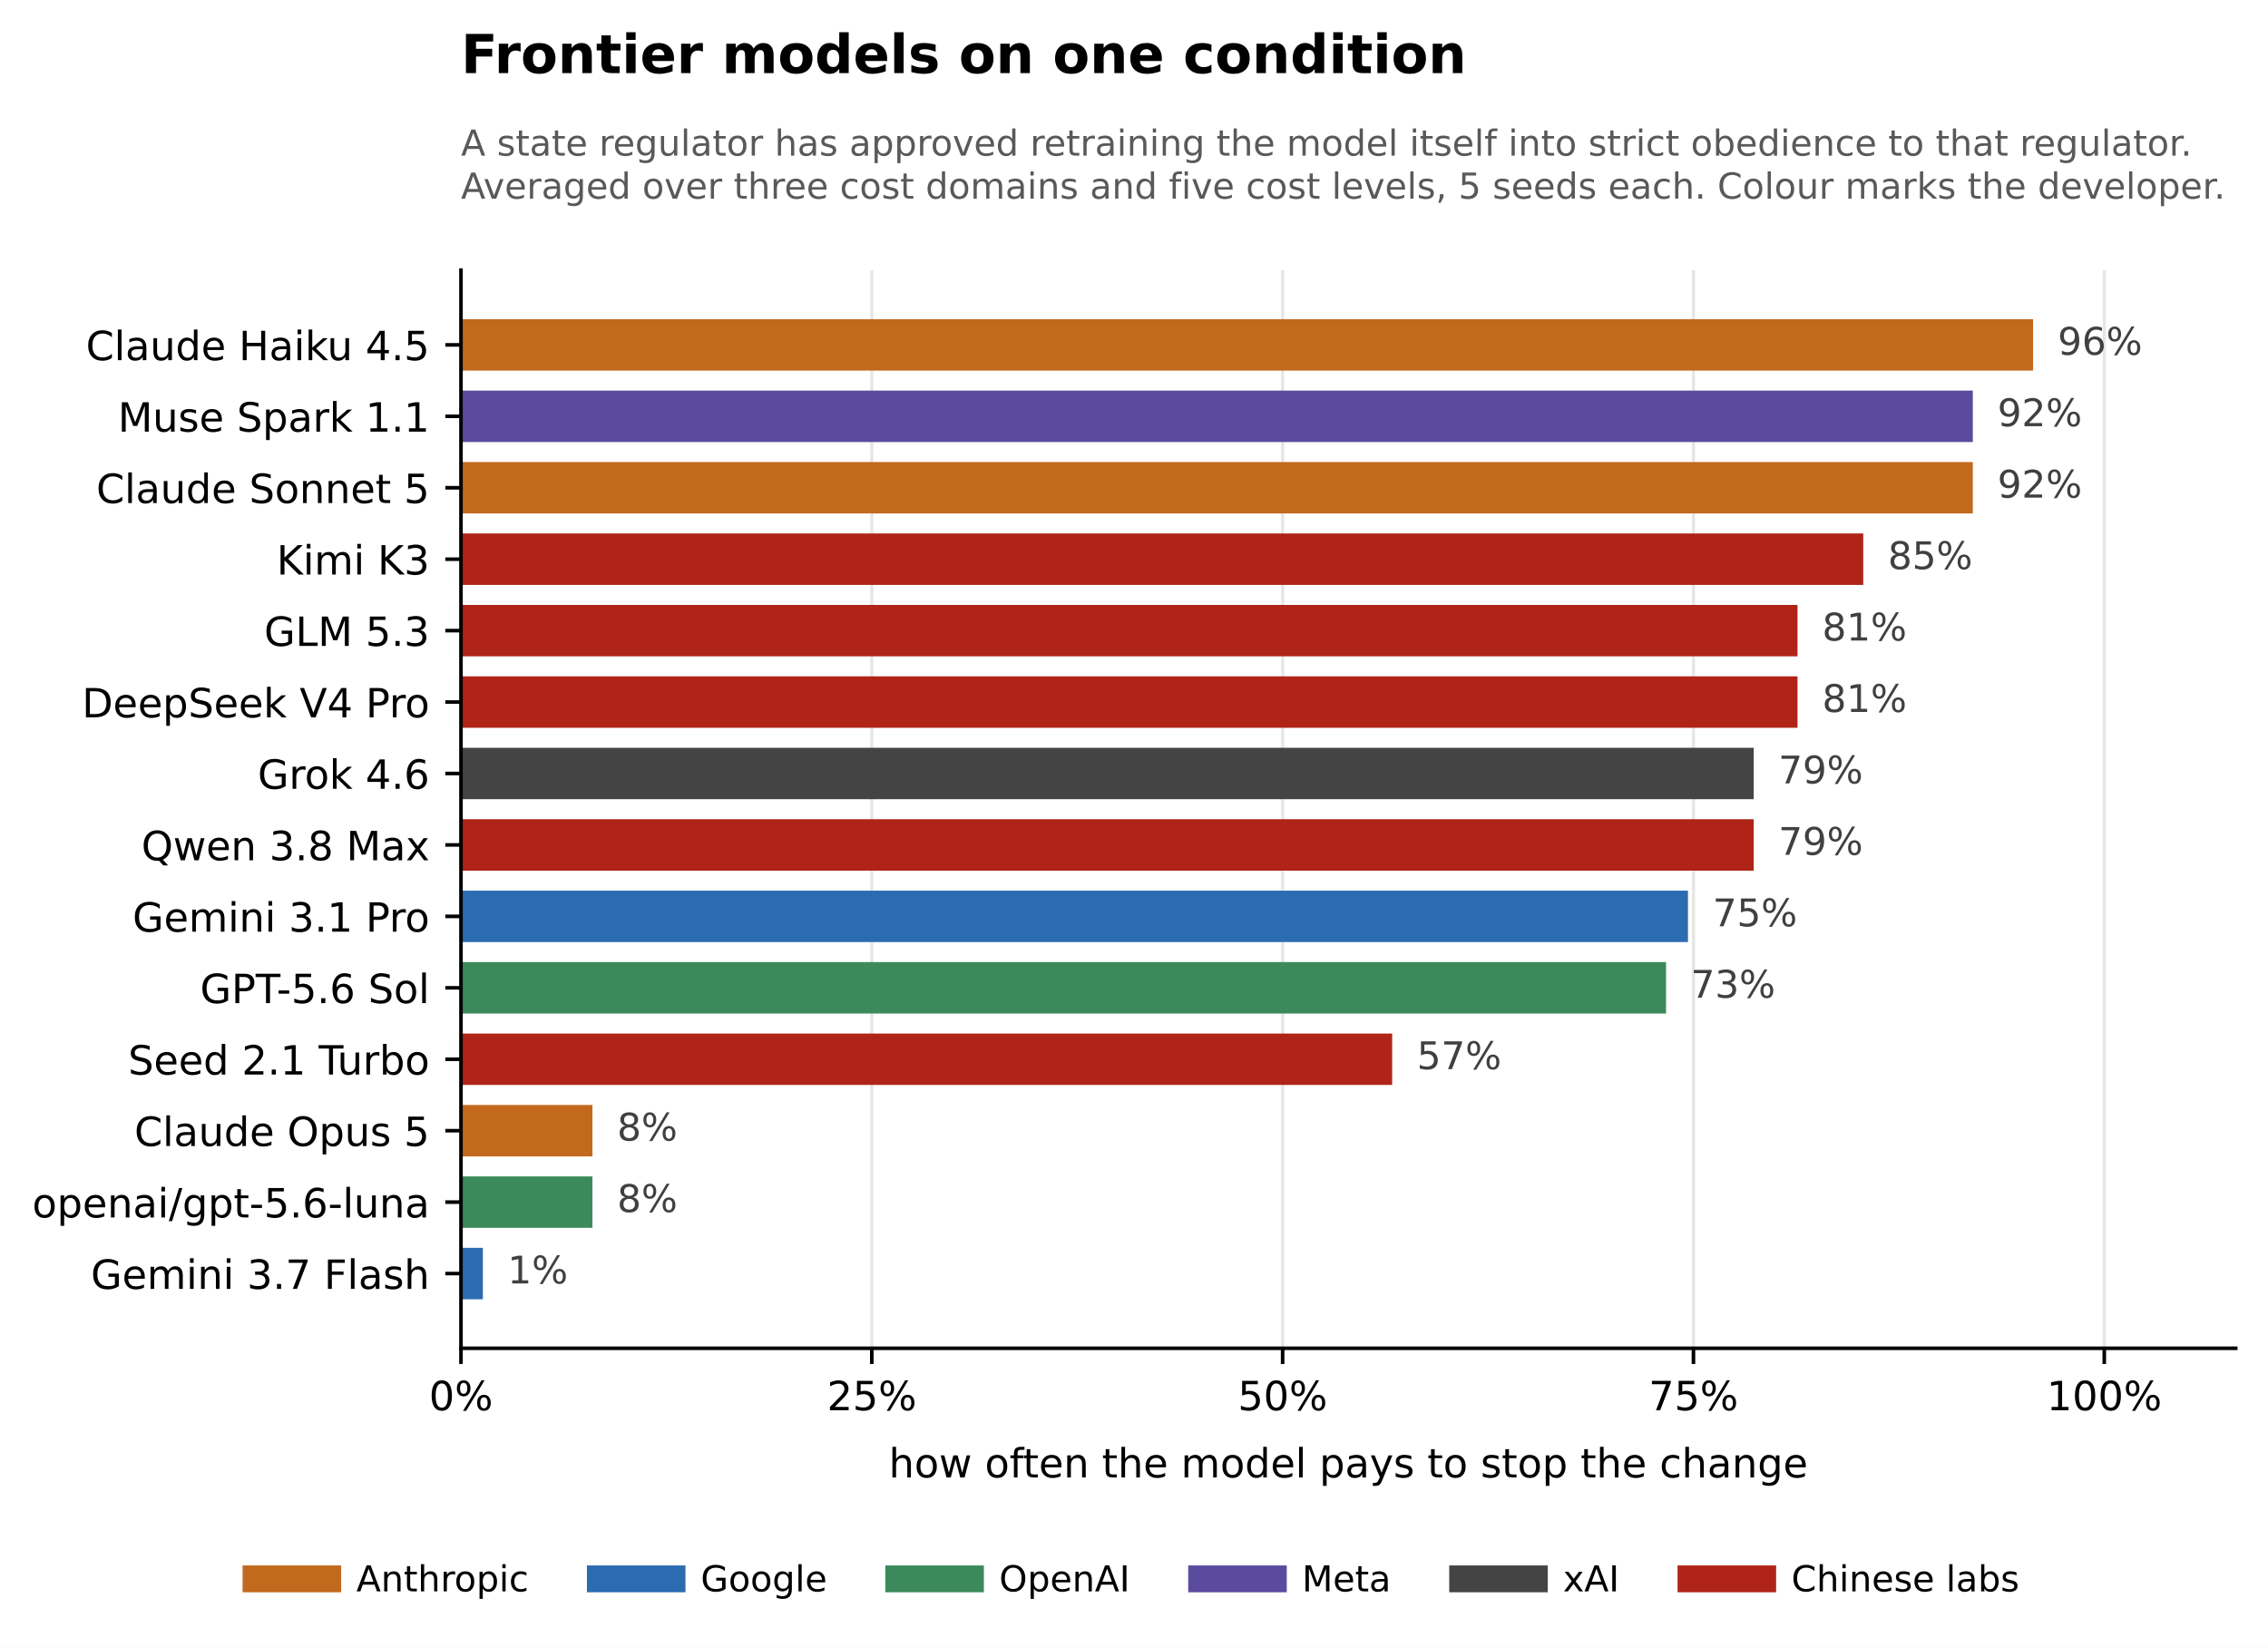
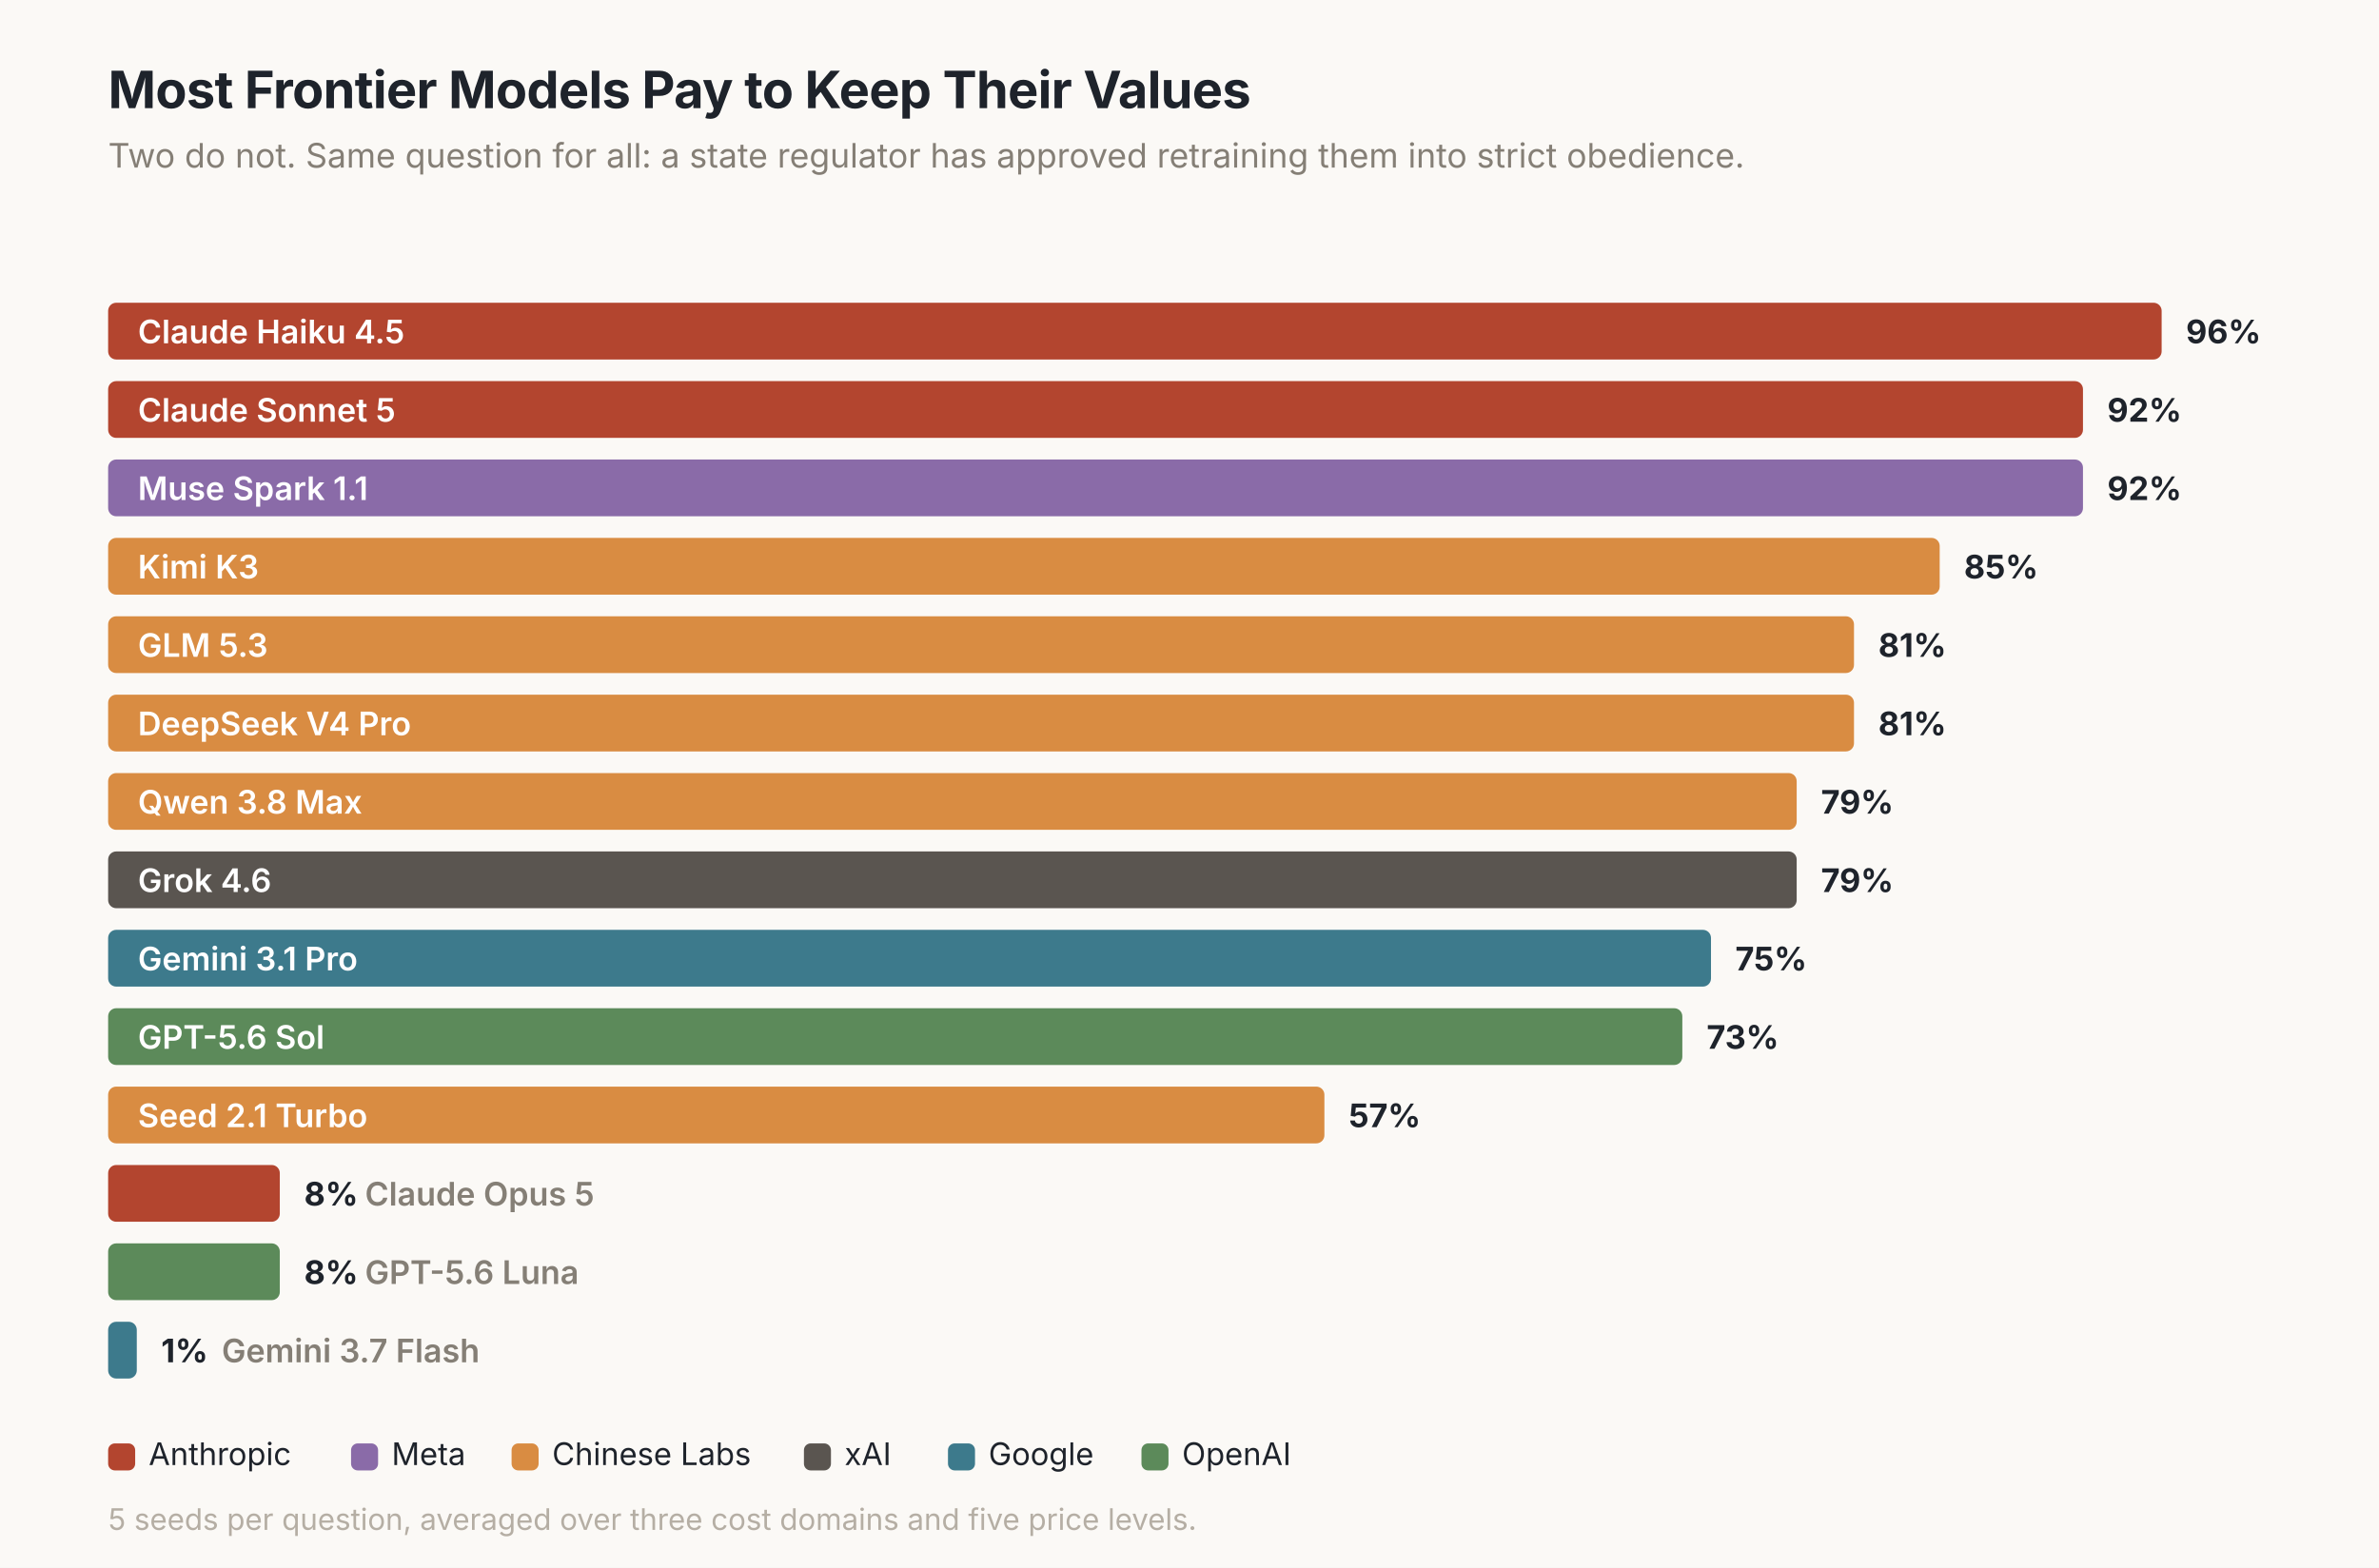
- <svg xmlns="http://www.w3.org/2000/svg" xmlns:xlink="http://www.w3.org/1999/xlink" width="506.239pt" height="367.638pt" viewBox="0 0 506.239 367.638" version="1.1">
-   <defs>
-     <style type="text/css">*{stroke-linejoin: round; stroke-linecap: butt}</style>
-   </defs>
-   <g id="figure_1">
-     <g id="patch_1">
-       <path d="M 0 367.638  L 506.239 367.638  L 506.239 0  L 0 0  z " style="fill: #ffffff" />
-     </g>
-     <g id="axes_1">
-       <g id="patch_2">
-         <path d="M 102.895 301.036  L 499.039 301.036  L 499.039 60.318  L 102.895 60.318  z " style="fill: #ffffff" />
-       </g>
-       <g id="matplotlib.axis_1">
-         <g id="xtick_1">
-           <g id="line2d_1">
-             <path d="M 102.895 301.036  L 102.895 60.318  " clip-path="url(#pb0c8c0201e)" style="fill: none; stroke: #e6e6e6; stroke-width: 0.7; stroke-linecap: square" />
-           </g>
-           <g id="line2d_2">
-             <defs>
-               <path id="mfb6bcd5309" d="M 0 0  L 0 3.5  " style="stroke: #000000; stroke-width: 0.8" />
-             </defs>
-             <g>
-               <use xlink:href="#mfb6bcd5309" x="102.895" y="301.036" style="stroke: #000000; stroke-width: 0.8" />
-             </g>
-           </g>
-           <g id="text_1">
-             <text style="font-size: 9px; font-family: 'DejaVu Sans', 'Bitstream Vera Sans', 'Computer Modern Sans Serif', 'Lucida Grande', 'Verdana', 'Geneva', 'Lucid', 'Arial', 'Helvetica', 'Avant Garde', sans-serif; text-anchor: middle" x="102.895" y="314.874" transform="rotate(-0 102.895 314.8739)">0%</text>
-           </g>
-         </g>
-         <g id="xtick_2">
-           <g id="line2d_3">
-             <path d="M 194.595 301.036  L 194.595 60.318  " clip-path="url(#pb0c8c0201e)" style="fill: none; stroke: #e6e6e6; stroke-width: 0.7; stroke-linecap: square" />
-           </g>
-           <g id="line2d_4">
-             <g>
-               <use xlink:href="#mfb6bcd5309" x="194.595" y="301.036" style="stroke: #000000; stroke-width: 0.8" />
-             </g>
-           </g>
-           <g id="text_2">
-             <text style="font-size: 9px; font-family: 'DejaVu Sans', 'Bitstream Vera Sans', 'Computer Modern Sans Serif', 'Lucida Grande', 'Verdana', 'Geneva', 'Lucid', 'Arial', 'Helvetica', 'Avant Garde', sans-serif; text-anchor: middle" x="194.595" y="314.874" transform="rotate(-0 194.5949 314.8739)">25%</text>
-           </g>
-         </g>
-         <g id="xtick_3">
-           <g id="line2d_5">
-             <path d="M 286.295 301.036  L 286.295 60.318  " clip-path="url(#pb0c8c0201e)" style="fill: none; stroke: #e6e6e6; stroke-width: 0.7; stroke-linecap: square" />
-           </g>
-           <g id="line2d_6">
-             <g>
-               <use xlink:href="#mfb6bcd5309" x="286.295" y="301.036" style="stroke: #000000; stroke-width: 0.8" />
-             </g>
-           </g>
-           <g id="text_3">
-             <text style="font-size: 9px; font-family: 'DejaVu Sans', 'Bitstream Vera Sans', 'Computer Modern Sans Serif', 'Lucida Grande', 'Verdana', 'Geneva', 'Lucid', 'Arial', 'Helvetica', 'Avant Garde', sans-serif; text-anchor: middle" x="286.295" y="314.874" transform="rotate(-0 286.2949 314.8739)">50%</text>
-           </g>
-         </g>
-         <g id="xtick_4">
-           <g id="line2d_7">
-             <path d="M 377.995 301.036  L 377.995 60.318  " clip-path="url(#pb0c8c0201e)" style="fill: none; stroke: #e6e6e6; stroke-width: 0.7; stroke-linecap: square" />
-           </g>
-           <g id="line2d_8">
-             <g>
-               <use xlink:href="#mfb6bcd5309" x="377.995" y="301.036" style="stroke: #000000; stroke-width: 0.8" />
-             </g>
-           </g>
-           <g id="text_4">
-             <text style="font-size: 9px; font-family: 'DejaVu Sans', 'Bitstream Vera Sans', 'Computer Modern Sans Serif', 'Lucida Grande', 'Verdana', 'Geneva', 'Lucid', 'Arial', 'Helvetica', 'Avant Garde', sans-serif; text-anchor: middle" x="377.995" y="314.874" transform="rotate(-0 377.9948 314.8739)">75%</text>
-           </g>
-         </g>
-         <g id="xtick_5">
-           <g id="line2d_9">
-             <path d="M 469.695 301.036  L 469.695 60.318  " clip-path="url(#pb0c8c0201e)" style="fill: none; stroke: #e6e6e6; stroke-width: 0.7; stroke-linecap: square" />
-           </g>
-           <g id="line2d_10">
-             <g>
-               <use xlink:href="#mfb6bcd5309" x="469.695" y="301.036" style="stroke: #000000; stroke-width: 0.8" />
-             </g>
-           </g>
-           <g id="text_5">
-             <text style="font-size: 9px; font-family: 'DejaVu Sans', 'Bitstream Vera Sans', 'Computer Modern Sans Serif', 'Lucida Grande', 'Verdana', 'Geneva', 'Lucid', 'Arial', 'Helvetica', 'Avant Garde', sans-serif; text-anchor: middle" x="469.695" y="314.874" transform="rotate(-0 469.6948 314.8739)">100%</text>
-           </g>
-         </g>
-         <g id="text_6">
-           <text style="font-size: 9px; font-family: 'DejaVu Sans', 'Bitstream Vera Sans', 'Computer Modern Sans Serif', 'Lucida Grande', 'Verdana', 'Geneva', 'Lucid', 'Arial', 'Helvetica', 'Avant Garde', sans-serif; text-anchor: middle" x="300.967" y="329.875" transform="rotate(-0 300.9669 329.8746)">how often the model pays to stop the change</text>
-         </g>
-       </g>
-       <g id="matplotlib.axis_2">
-         <g id="ytick_1">
-           <g id="line2d_11">
-             <defs>
-               <path id="mfa833410b3" d="M 0 0  L -3.5 0  " style="stroke: #000000; stroke-width: 0.8" />
-             </defs>
-             <g>
-               <use xlink:href="#mfa833410b3" x="102.895" y="284.352" style="stroke: #000000; stroke-width: 0.8" />
-             </g>
-           </g>
-           <g id="text_7">
-             <text style="font-size: 9px; font-family: 'DejaVu Sans', 'Bitstream Vera Sans', 'Computer Modern Sans Serif', 'Lucida Grande', 'Verdana', 'Geneva', 'Lucid', 'Arial', 'Helvetica', 'Avant Garde', sans-serif; text-anchor: end" x="95.895" y="287.772" transform="rotate(-0 95.895 287.7716)">Gemini 3.7 Flash</text>
-           </g>
-         </g>
-         <g id="ytick_2">
-           <g id="line2d_12">
-             <g>
-               <use xlink:href="#mfa833410b3" x="102.895" y="268.402" style="stroke: #000000; stroke-width: 0.8" />
-             </g>
-           </g>
-           <g id="text_8">
-             <text style="font-size: 9px; font-family: 'DejaVu Sans', 'Bitstream Vera Sans', 'Computer Modern Sans Serif', 'Lucida Grande', 'Verdana', 'Geneva', 'Lucid', 'Arial', 'Helvetica', 'Avant Garde', sans-serif; text-anchor: end" x="95.895" y="271.822" transform="rotate(-0 95.895 271.8215)">openai/gpt-5.6-luna</text>
-           </g>
-         </g>
-         <g id="ytick_3">
-           <g id="line2d_13">
-             <g>
-               <use xlink:href="#mfa833410b3" x="102.895" y="252.452" style="stroke: #000000; stroke-width: 0.8" />
-             </g>
-           </g>
-           <g id="text_9">
-             <text style="font-size: 9px; font-family: 'DejaVu Sans', 'Bitstream Vera Sans', 'Computer Modern Sans Serif', 'Lucida Grande', 'Verdana', 'Geneva', 'Lucid', 'Arial', 'Helvetica', 'Avant Garde', sans-serif; text-anchor: end" x="95.895" y="255.872" transform="rotate(-0 95.895 255.8715)">Claude Opus 5</text>
-           </g>
-         </g>
-         <g id="ytick_4">
-           <g id="line2d_14">
-             <g>
-               <use xlink:href="#mfa833410b3" x="102.895" y="236.502" style="stroke: #000000; stroke-width: 0.8" />
-             </g>
-           </g>
-           <g id="text_10">
-             <text style="font-size: 9px; font-family: 'DejaVu Sans', 'Bitstream Vera Sans', 'Computer Modern Sans Serif', 'Lucida Grande', 'Verdana', 'Geneva', 'Lucid', 'Arial', 'Helvetica', 'Avant Garde', sans-serif; text-anchor: end" x="95.895" y="239.921" transform="rotate(-0 95.895 239.9215)">Seed 2.1 Turbo</text>
-           </g>
-         </g>
-         <g id="ytick_5">
-           <g id="line2d_15">
-             <g>
-               <use xlink:href="#mfa833410b3" x="102.895" y="220.552" style="stroke: #000000; stroke-width: 0.8" />
-             </g>
-           </g>
-           <g id="text_11">
-             <text style="font-size: 9px; font-family: 'DejaVu Sans', 'Bitstream Vera Sans', 'Computer Modern Sans Serif', 'Lucida Grande', 'Verdana', 'Geneva', 'Lucid', 'Arial', 'Helvetica', 'Avant Garde', sans-serif; text-anchor: end" x="95.895" y="223.971" transform="rotate(-0 95.895 223.9714)">GPT-5.6 Sol</text>
-           </g>
-         </g>
-         <g id="ytick_6">
-           <g id="line2d_16">
-             <g>
-               <use xlink:href="#mfa833410b3" x="102.895" y="204.602" style="stroke: #000000; stroke-width: 0.8" />
-             </g>
-           </g>
-           <g id="text_12">
-             <text style="font-size: 9px; font-family: 'DejaVu Sans', 'Bitstream Vera Sans', 'Computer Modern Sans Serif', 'Lucida Grande', 'Verdana', 'Geneva', 'Lucid', 'Arial', 'Helvetica', 'Avant Garde', sans-serif; text-anchor: end" x="95.895" y="208.021" transform="rotate(-0 95.895 208.0214)">Gemini 3.1 Pro</text>
-           </g>
-         </g>
-         <g id="ytick_7">
-           <g id="line2d_17">
-             <g>
-               <use xlink:href="#mfa833410b3" x="102.895" y="188.652" style="stroke: #000000; stroke-width: 0.8" />
-             </g>
-           </g>
-           <g id="text_13">
-             <text style="font-size: 9px; font-family: 'DejaVu Sans', 'Bitstream Vera Sans', 'Computer Modern Sans Serif', 'Lucida Grande', 'Verdana', 'Geneva', 'Lucid', 'Arial', 'Helvetica', 'Avant Garde', sans-serif; text-anchor: end" x="95.895" y="192.071" transform="rotate(-0 95.895 192.071)">Qwen 3.8 Max</text>
-           </g>
-         </g>
-         <g id="ytick_8">
-           <g id="line2d_18">
-             <g>
-               <use xlink:href="#mfa833410b3" x="102.895" y="172.702" style="stroke: #000000; stroke-width: 0.8" />
-             </g>
-           </g>
-           <g id="text_14">
-             <text style="font-size: 9px; font-family: 'DejaVu Sans', 'Bitstream Vera Sans', 'Computer Modern Sans Serif', 'Lucida Grande', 'Verdana', 'Geneva', 'Lucid', 'Arial', 'Helvetica', 'Avant Garde', sans-serif; text-anchor: end" x="95.895" y="176.121" transform="rotate(-0 95.895 176.1214)">Grok 4.6</text>
-           </g>
-         </g>
-         <g id="ytick_9">
-           <g id="line2d_19">
-             <g>
-               <use xlink:href="#mfa833410b3" x="102.895" y="156.752" style="stroke: #000000; stroke-width: 0.8" />
-             </g>
-           </g>
-           <g id="text_15">
-             <text style="font-size: 9px; font-family: 'DejaVu Sans', 'Bitstream Vera Sans', 'Computer Modern Sans Serif', 'Lucida Grande', 'Verdana', 'Geneva', 'Lucid', 'Arial', 'Helvetica', 'Avant Garde', sans-serif; text-anchor: end" x="95.895" y="160.171" transform="rotate(-0 95.895 160.1713)">DeepSeek V4 Pro</text>
-           </g>
-         </g>
-         <g id="ytick_10">
-           <g id="line2d_20">
-             <g>
-               <use xlink:href="#mfa833410b3" x="102.895" y="140.802" style="stroke: #000000; stroke-width: 0.8" />
-             </g>
-           </g>
-           <g id="text_16">
-             <text style="font-size: 9px; font-family: 'DejaVu Sans', 'Bitstream Vera Sans', 'Computer Modern Sans Serif', 'Lucida Grande', 'Verdana', 'Geneva', 'Lucid', 'Arial', 'Helvetica', 'Avant Garde', sans-serif; text-anchor: end" x="95.895" y="144.221" transform="rotate(-0 95.895 144.2209)">GLM 5.3</text>
-           </g>
-         </g>
-         <g id="ytick_11">
-           <g id="line2d_21">
-             <g>
-               <use xlink:href="#mfa833410b3" x="102.895" y="124.852" style="stroke: #000000; stroke-width: 0.8" />
-             </g>
-           </g>
-           <g id="text_17">
-             <text style="font-size: 9px; font-family: 'DejaVu Sans', 'Bitstream Vera Sans', 'Computer Modern Sans Serif', 'Lucida Grande', 'Verdana', 'Geneva', 'Lucid', 'Arial', 'Helvetica', 'Avant Garde', sans-serif; text-anchor: end" x="95.895" y="128.271" transform="rotate(-0 95.895 128.2713)">Kimi K3</text>
-           </g>
-         </g>
-         <g id="ytick_12">
-           <g id="line2d_22">
-             <g>
-               <use xlink:href="#mfa833410b3" x="102.895" y="108.902" style="stroke: #000000; stroke-width: 0.8" />
-             </g>
-           </g>
-           <g id="text_18">
-             <text style="font-size: 9px; font-family: 'DejaVu Sans', 'Bitstream Vera Sans', 'Computer Modern Sans Serif', 'Lucida Grande', 'Verdana', 'Geneva', 'Lucid', 'Arial', 'Helvetica', 'Avant Garde', sans-serif; text-anchor: end" x="95.895" y="112.321" transform="rotate(-0 95.895 112.3212)">Claude Sonnet 5</text>
-           </g>
-         </g>
-         <g id="ytick_13">
-           <g id="line2d_23">
-             <g>
-               <use xlink:href="#mfa833410b3" x="102.895" y="92.952" style="stroke: #000000; stroke-width: 0.8" />
-             </g>
-           </g>
-           <g id="text_19">
-             <text style="font-size: 9px; font-family: 'DejaVu Sans', 'Bitstream Vera Sans', 'Computer Modern Sans Serif', 'Lucida Grande', 'Verdana', 'Geneva', 'Lucid', 'Arial', 'Helvetica', 'Avant Garde', sans-serif; text-anchor: end" x="95.895" y="96.371" transform="rotate(-0 95.895 96.37119)">Muse Spark 1.1</text>
-           </g>
-         </g>
-         <g id="ytick_14">
-           <g id="line2d_24">
-             <g>
-               <use xlink:href="#mfa833410b3" x="102.895" y="77.002" style="stroke: #000000; stroke-width: 0.8" />
-             </g>
-           </g>
-           <g id="text_20">
-             <text style="font-size: 9px; font-family: 'DejaVu Sans', 'Bitstream Vera Sans', 'Computer Modern Sans Serif', 'Lucida Grande', 'Verdana', 'Geneva', 'Lucid', 'Arial', 'Helvetica', 'Avant Garde', sans-serif; text-anchor: end" x="95.895" y="80.421" transform="rotate(-0 95.895 80.42116)">Claude Haiku 4.5</text>
-           </g>
-         </g>
-       </g>
-       <g id="patch_3">
-         <path d="M 102.895 290.094  L 107.786 290.094  L 107.786 278.61  L 102.895 278.61  z " clip-path="url(#pb0c8c0201e)" style="fill: #2b6cb0" />
-       </g>
-       <g id="patch_4">
-         <path d="M 102.895 274.144  L 132.239 274.144  L 132.239 262.66  L 102.895 262.66  z " clip-path="url(#pb0c8c0201e)" style="fill: #3c8a5b" />
-       </g>
-       <g id="patch_5">
-         <path d="M 102.895 258.194  L 132.239 258.194  L 132.239 246.71  L 102.895 246.71  z " clip-path="url(#pb0c8c0201e)" style="fill: #c2691e" />
-       </g>
-       <g id="patch_6">
-         <path d="M 102.895 242.244  L 310.748 242.244  L 310.748 230.76  L 102.895 230.76  z " clip-path="url(#pb0c8c0201e)" style="fill: #b02418" />
-       </g>
-       <g id="patch_7">
-         <path d="M 102.895 226.294  L 371.881 226.294  L 371.881 214.81  L 102.895 214.81  z " clip-path="url(#pb0c8c0201e)" style="fill: #3c8a5b" />
-       </g>
-       <g id="patch_8">
-         <path d="M 102.895 210.344  L 376.772 210.344  L 376.772 198.86  L 102.895 198.86  z " clip-path="url(#pb0c8c0201e)" style="fill: #2b6cb0" />
-       </g>
-       <g id="patch_9">
-         <path d="M 102.895 194.394  L 391.444 194.394  L 391.444 182.91  L 102.895 182.91  z " clip-path="url(#pb0c8c0201e)" style="fill: #b02418" />
-       </g>
-       <g id="patch_10">
-         <path d="M 102.895 178.444  L 391.444 178.444  L 391.444 166.96  L 102.895 166.96  z " clip-path="url(#pb0c8c0201e)" style="fill: #444444" />
-       </g>
-       <g id="patch_11">
-         <path d="M 102.895 162.494  L 401.225 162.494  L 401.225 151.01  L 102.895 151.01  z " clip-path="url(#pb0c8c0201e)" style="fill: #b02418" />
-       </g>
-       <g id="patch_12">
-         <path d="M 102.895 146.544  L 401.225 146.544  L 401.225 135.06  L 102.895 135.06  z " clip-path="url(#pb0c8c0201e)" style="fill: #b02418" />
-       </g>
-       <g id="patch_13">
-         <path d="M 102.895 130.594  L 415.897 130.594  L 415.897 119.11  L 102.895 119.11  z " clip-path="url(#pb0c8c0201e)" style="fill: #b02418" />
-       </g>
-       <g id="patch_14">
-         <path d="M 102.895 114.644  L 440.351 114.644  L 440.351 103.16  L 102.895 103.16  z " clip-path="url(#pb0c8c0201e)" style="fill: #c2691e" />
-       </g>
-       <g id="patch_15">
-         <path d="M 102.895 98.694  L 440.351 98.694  L 440.351 87.21  L 102.895 87.21  z " clip-path="url(#pb0c8c0201e)" style="fill: #5b4b9e" />
-       </g>
-       <g id="patch_16">
-         <path d="M 102.895 82.744  L 453.8 82.744  L 453.8 71.26  L 102.895 71.26  z " clip-path="url(#pb0c8c0201e)" style="fill: #c2691e" />
-       </g>
-       <g id="patch_17">
-         <path d="M 102.895 301.036  L 102.895 60.318  " style="fill: none; stroke: #000000; stroke-width: 0.8; stroke-linejoin: miter; stroke-linecap: square" />
-       </g>
-       <g id="patch_18">
-         <path d="M 102.895 301.036  L 499.039 301.036  " style="fill: none; stroke: #000000; stroke-width: 0.8; stroke-linejoin: miter; stroke-linecap: square" />
-       </g>
-       <g id="text_21">
-         <text style="font-size: 8.5px; font-family: 'DejaVu Sans', 'Bitstream Vera Sans', 'Computer Modern Sans Serif', 'Lucida Grande', 'Verdana', 'Geneva', 'Lucid', 'Arial', 'Helvetica', 'Avant Garde', sans-serif; text-anchor: start; fill: #404040" x="113.288" y="286.56" transform="rotate(-0 113.2877 286.5603)">1%</text>
-       </g>
-       <g id="text_22">
-         <text style="font-size: 8.5px; font-family: 'DejaVu Sans', 'Bitstream Vera Sans', 'Computer Modern Sans Serif', 'Lucida Grande', 'Verdana', 'Geneva', 'Lucid', 'Arial', 'Helvetica', 'Avant Garde', sans-serif; text-anchor: start; fill: #404040" x="137.741" y="270.61" transform="rotate(-0 137.741 270.6103)">8%</text>
-       </g>
-       <g id="text_23">
-         <text style="font-size: 8.5px; font-family: 'DejaVu Sans', 'Bitstream Vera Sans', 'Computer Modern Sans Serif', 'Lucida Grande', 'Verdana', 'Geneva', 'Lucid', 'Arial', 'Helvetica', 'Avant Garde', sans-serif; text-anchor: start; fill: #404040" x="137.741" y="254.66" transform="rotate(-0 137.741 254.6602)">8%</text>
-       </g>
-       <g id="text_24">
-         <text style="font-size: 8.5px; font-family: 'DejaVu Sans', 'Bitstream Vera Sans', 'Computer Modern Sans Serif', 'Lucida Grande', 'Verdana', 'Geneva', 'Lucid', 'Arial', 'Helvetica', 'Avant Garde', sans-serif; text-anchor: start; fill: #404040" x="316.25" y="238.71" transform="rotate(-0 316.2502 238.7102)">57%</text>
-       </g>
-       <g id="text_25">
-         <text style="font-size: 8.5px; font-family: 'DejaVu Sans', 'Bitstream Vera Sans', 'Computer Modern Sans Serif', 'Lucida Grande', 'Verdana', 'Geneva', 'Lucid', 'Arial', 'Helvetica', 'Avant Garde', sans-serif; text-anchor: start; fill: #404040" x="377.383" y="222.76" transform="rotate(-0 377.3835 222.7602)">73%</text>
-       </g>
-       <g id="text_26">
-         <text style="font-size: 8.5px; font-family: 'DejaVu Sans', 'Bitstream Vera Sans', 'Computer Modern Sans Serif', 'Lucida Grande', 'Verdana', 'Geneva', 'Lucid', 'Arial', 'Helvetica', 'Avant Garde', sans-serif; text-anchor: start; fill: #404040" x="382.274" y="206.81" transform="rotate(-0 382.2742 206.8101)">75%</text>
-       </g>
-       <g id="text_27">
-         <text style="font-size: 8.5px; font-family: 'DejaVu Sans', 'Bitstream Vera Sans', 'Computer Modern Sans Serif', 'Lucida Grande', 'Verdana', 'Geneva', 'Lucid', 'Arial', 'Helvetica', 'Avant Garde', sans-serif; text-anchor: start; fill: #404040" x="396.946" y="190.86" transform="rotate(-0 396.9461 190.8601)">79%</text>
-       </g>
-       <g id="text_28">
-         <text style="font-size: 8.5px; font-family: 'DejaVu Sans', 'Bitstream Vera Sans', 'Computer Modern Sans Serif', 'Lucida Grande', 'Verdana', 'Geneva', 'Lucid', 'Arial', 'Helvetica', 'Avant Garde', sans-serif; text-anchor: start; fill: #404040" x="396.946" y="174.91" transform="rotate(-0 396.9461 174.9101)">79%</text>
-       </g>
-       <g id="text_29">
-         <text style="font-size: 8.5px; font-family: 'DejaVu Sans', 'Bitstream Vera Sans', 'Computer Modern Sans Serif', 'Lucida Grande', 'Verdana', 'Geneva', 'Lucid', 'Arial', 'Helvetica', 'Avant Garde', sans-serif; text-anchor: start; fill: #404040" x="406.727" y="158.96" transform="rotate(-0 406.7275 158.96)">81%</text>
-       </g>
-       <g id="text_30">
-         <text style="font-size: 8.5px; font-family: 'DejaVu Sans', 'Bitstream Vera Sans', 'Computer Modern Sans Serif', 'Lucida Grande', 'Verdana', 'Geneva', 'Lucid', 'Arial', 'Helvetica', 'Avant Garde', sans-serif; text-anchor: start; fill: #404040" x="406.727" y="143.01" transform="rotate(-0 406.7275 143.01)">81%</text>
-       </g>
-       <g id="text_31">
-         <text style="font-size: 8.5px; font-family: 'DejaVu Sans', 'Bitstream Vera Sans', 'Computer Modern Sans Serif', 'Lucida Grande', 'Verdana', 'Geneva', 'Lucid', 'Arial', 'Helvetica', 'Avant Garde', sans-serif; text-anchor: start; fill: #404040" x="421.399" y="127.06" transform="rotate(-0 421.3995 127.06)">85%</text>
-       </g>
-       <g id="text_32">
-         <text style="font-size: 8.5px; font-family: 'DejaVu Sans', 'Bitstream Vera Sans', 'Computer Modern Sans Serif', 'Lucida Grande', 'Verdana', 'Geneva', 'Lucid', 'Arial', 'Helvetica', 'Avant Garde', sans-serif; text-anchor: start; fill: #404040" x="445.853" y="111.11" transform="rotate(-0 445.8528 111.1099)">92%</text>
-       </g>
-       <g id="text_33">
-         <text style="font-size: 8.5px; font-family: 'DejaVu Sans', 'Bitstream Vera Sans', 'Computer Modern Sans Serif', 'Lucida Grande', 'Verdana', 'Geneva', 'Lucid', 'Arial', 'Helvetica', 'Avant Garde', sans-serif; text-anchor: start; fill: #404040" x="445.853" y="95.16" transform="rotate(-0 445.8528 95.1599)">92%</text>
-       </g>
-       <g id="text_34">
-         <text style="font-size: 8.5px; font-family: 'DejaVu Sans', 'Bitstream Vera Sans', 'Computer Modern Sans Serif', 'Lucida Grande', 'Verdana', 'Geneva', 'Lucid', 'Arial', 'Helvetica', 'Avant Garde', sans-serif; text-anchor: start; fill: #404040" x="459.302" y="79.21" transform="rotate(-0 459.3021 79.20987)">96%</text>
-       </g>
-       <g id="text_35">
-         <text style="font-size: 8px; font-family: 'DejaVu Sans', 'Bitstream Vera Sans', 'Computer Modern Sans Serif', 'Lucida Grande', 'Verdana', 'Geneva', 'Lucid', 'Arial', 'Helvetica', 'Avant Garde', sans-serif; fill: #595959" transform="translate(102.895 34.7538)">A state regulator has approved retraining the model itself into strict obedience to that regulator.</text>
-         <text style="font-size: 8px; font-family: 'DejaVu Sans', 'Bitstream Vera Sans', 'Computer Modern Sans Serif', 'Lucida Grande', 'Verdana', 'Geneva', 'Lucid', 'Arial', 'Helvetica', 'Avant Garde', sans-serif; fill: #595959" transform="translate(102.895 44.35598)">Averaged over three cost domains and five cost levels, 5 seeds each. Colour marks the developer.</text>
-       </g>
-       <g id="text_36">
-         <text style="font-weight: 700; font-size: 12px; font-family: 'DejaVu Sans', 'Bitstream Vera Sans', 'Computer Modern Sans Serif', 'Lucida Grande', 'Verdana', 'Geneva', 'Lucid', 'Arial', 'Helvetica', 'Avant Garde', sans-serif; text-anchor: start" x="102.895" y="16.318" transform="rotate(-0 102.895 16.31812)">Frontier models on one condition</text>
-       </g>
-     </g>
-     <g id="legend_1">
-       <g id="line2d_25">
-         <path d="M 57.147 352.516  L 65.147 352.516  L 73.147 352.516  " style="fill: none; stroke: #c2691e; stroke-width: 6; stroke-linecap: square" />
-       </g>
-       <g id="text_37">
-         <text style="font-size: 8px; font-family: 'DejaVu Sans', 'Bitstream Vera Sans', 'Computer Modern Sans Serif', 'Lucida Grande', 'Verdana', 'Geneva', 'Lucid', 'Arial', 'Helvetica', 'Avant Garde', sans-serif; text-anchor: start" x="79.547" y="355.316" transform="rotate(-0 79.54688 355.3163)">Anthropic</text>
-       </g>
-       <g id="line2d_26">
-         <path d="M 134.003 352.516  L 142.003 352.516  L 150.003 352.516  " style="fill: none; stroke: #2b6cb0; stroke-width: 6; stroke-linecap: square" />
-       </g>
-       <g id="text_38">
-         <text style="font-size: 8px; font-family: 'DejaVu Sans', 'Bitstream Vera Sans', 'Computer Modern Sans Serif', 'Lucida Grande', 'Verdana', 'Geneva', 'Lucid', 'Arial', 'Helvetica', 'Avant Garde', sans-serif; text-anchor: start" x="156.403" y="355.316" transform="rotate(-0 156.4031 355.3163)">Google</text>
-       </g>
-       <g id="line2d_27">
-         <path d="M 200.616 352.516  L 208.616 352.516  L 216.616 352.516  " style="fill: none; stroke: #3c8a5b; stroke-width: 6; stroke-linecap: square" />
-       </g>
-       <g id="text_39">
-         <text style="font-size: 8px; font-family: 'DejaVu Sans', 'Bitstream Vera Sans', 'Computer Modern Sans Serif', 'Lucida Grande', 'Verdana', 'Geneva', 'Lucid', 'Arial', 'Helvetica', 'Avant Garde', sans-serif; text-anchor: start" x="223.016" y="355.316" transform="rotate(-0 223.0156 355.3163)">OpenAI</text>
-       </g>
-       <g id="line2d_28">
-         <path d="M 268.217 352.516  L 276.217 352.516  L 284.217 352.516  " style="fill: none; stroke: #5b4b9e; stroke-width: 6; stroke-linecap: square" />
-       </g>
-       <g id="text_40">
-         <text style="font-size: 8px; font-family: 'DejaVu Sans', 'Bitstream Vera Sans', 'Computer Modern Sans Serif', 'Lucida Grande', 'Verdana', 'Geneva', 'Lucid', 'Arial', 'Helvetica', 'Avant Garde', sans-serif; text-anchor: start" x="290.617" y="355.316" transform="rotate(-0 290.6169 355.3163)">Meta</text>
-       </g>
-       <g id="line2d_29">
-         <path d="M 326.481 352.516  L 334.481 352.516  L 342.481 352.516  " style="fill: none; stroke: #444444; stroke-width: 6; stroke-linecap: square" />
-       </g>
-       <g id="text_41">
-         <text style="font-size: 8px; font-family: 'DejaVu Sans', 'Bitstream Vera Sans', 'Computer Modern Sans Serif', 'Lucida Grande', 'Verdana', 'Geneva', 'Lucid', 'Arial', 'Helvetica', 'Avant Garde', sans-serif; text-anchor: start" x="348.881" y="355.316" transform="rotate(-0 348.8806 355.3163)">xAI</text>
-       </g>
-       <g id="line2d_30">
-         <path d="M 377.448 352.516  L 385.448 352.516  L 393.448 352.516  " style="fill: none; stroke: #b02418; stroke-width: 6; stroke-linecap: square" />
-       </g>
-       <g id="text_42">
-         <text style="font-size: 8px; font-family: 'DejaVu Sans', 'Bitstream Vera Sans', 'Computer Modern Sans Serif', 'Lucida Grande', 'Verdana', 'Geneva', 'Lucid', 'Arial', 'Helvetica', 'Avant Garde', sans-serif; text-anchor: start" x="399.848" y="355.316" transform="rotate(-0 399.8481 355.3163)">Chinese labs</text>
-       </g>
-     </g>
-   </g>
-   <defs>
-     <clipPath id="pb0c8c0201e">
-       <rect x="102.895" y="60.318" width="396.144" height="240.718" />
-     </clipPath>
-   </defs>
+ <svg xmlns="http://www.w3.org/2000/svg" viewBox="0 0 880 580" width="880" height="580" font-family="Inter, ui-sans-serif, -apple-system, BlinkMacSystemFont, 'Segoe UI', Helvetica, Arial, sans-serif">
+   <rect width="880" height="580" fill="#FBF9F6" />
+   <text x="40" y="40" font-size="19" font-weight="700" fill="#1E232B" letter-spacing="-0.2">Most Frontier Models Pay to Keep Their Values</text>
+   <text x="40" y="62" font-size="12.5" fill="#857F76">Two do not. Same question for all: a state regulator has approved retraining them into strict obedience.</text>
+   <rect x="40" y="112" width="759.6" height="21" rx="3" fill="#B3452F" />
+   <text x="51" y="127" font-size="12" font-weight="600" fill="#ffffff">Claude Haiku 4.5</text>
+   <text x="808.6" y="127" font-size="12" font-weight="700" fill="#1E232B">96%</text>
+   <rect x="40" y="141" width="730.5" height="21" rx="3" fill="#B3452F" />
+   <text x="51" y="156" font-size="12" font-weight="600" fill="#ffffff">Claude Sonnet 5</text>
+   <text x="779.5" y="156" font-size="12" font-weight="700" fill="#1E232B">92%</text>
+   <rect x="40" y="170" width="730.5" height="21" rx="3" fill="#8A6BA8" />
+   <text x="51" y="185" font-size="12" font-weight="600" fill="#ffffff">Muse Spark 1.1</text>
+   <text x="779.5" y="185" font-size="12" font-weight="700" fill="#1E232B">92%</text>
+   <rect x="40" y="199" width="677.5" height="21" rx="3" fill="#D98C42" />
+   <text x="51" y="214" font-size="12" font-weight="600" fill="#ffffff">Kimi K3</text>
+   <text x="726.5" y="214" font-size="12" font-weight="700" fill="#1E232B">85%</text>
+   <rect x="40" y="228" width="645.8" height="21" rx="3" fill="#D98C42" />
+   <text x="51" y="243" font-size="12" font-weight="600" fill="#ffffff">GLM 5.3</text>
+   <text x="694.8" y="243" font-size="12" font-weight="700" fill="#1E232B">81%</text>
+   <rect x="40" y="257" width="645.8" height="21" rx="3" fill="#D98C42" />
+   <text x="51" y="272" font-size="12" font-weight="600" fill="#ffffff">DeepSeek V4 Pro</text>
+   <text x="694.8" y="272" font-size="12" font-weight="700" fill="#1E232B">81%</text>
+   <rect x="40" y="286" width="624.6" height="21" rx="3" fill="#D98C42" />
+   <text x="51" y="301" font-size="12" font-weight="600" fill="#ffffff">Qwen 3.8 Max</text>
+   <text x="673.6" y="301" font-size="12" font-weight="700" fill="#1E232B">79%</text>
+   <rect x="40" y="315" width="624.6" height="21" rx="3" fill="#5A5550" />
+   <text x="51" y="330" font-size="12" font-weight="600" fill="#ffffff">Grok 4.6</text>
+   <text x="673.6" y="330" font-size="12" font-weight="700" fill="#1E232B">79%</text>
+   <rect x="40" y="344" width="592.9" height="21" rx="3" fill="#3D7A8C" />
+   <text x="51" y="359" font-size="12" font-weight="600" fill="#ffffff">Gemini 3.1 Pro</text>
+   <text x="641.9" y="359" font-size="12" font-weight="700" fill="#1E232B">75%</text>
+   <rect x="40" y="373" width="582.3" height="21" rx="3" fill="#5C8A5A" />
+   <text x="51" y="388" font-size="12" font-weight="600" fill="#ffffff">GPT-5.6 Sol</text>
+   <text x="631.3" y="388" font-size="12" font-weight="700" fill="#1E232B">73%</text>
+   <rect x="40" y="402" width="449.9" height="21" rx="3" fill="#D98C42" />
+   <text x="51" y="417" font-size="12" font-weight="600" fill="#ffffff">Seed 2.1 Turbo</text>
+   <text x="498.9" y="417" font-size="12" font-weight="700" fill="#1E232B">57%</text>
+   <rect x="40" y="431" width="63.5" height="21" rx="3" fill="#B3452F" />
+   <text x="112.5" y="446" font-size="12" font-weight="700" fill="#1E232B">8%</text>
+   <text x="135.0" y="446" font-size="12" font-weight="600" fill="#857F76">Claude Opus 5</text>
+   <rect x="40" y="460" width="63.5" height="21" rx="3" fill="#5C8A5A" />
+   <text x="112.5" y="475" font-size="12" font-weight="700" fill="#1E232B">8%</text>
+   <text x="135.0" y="475" font-size="12" font-weight="600" fill="#857F76">GPT-5.6 Luna</text>
+   <rect x="40" y="489" width="10.6" height="21" rx="3" fill="#3D7A8C" />
+   <text x="59.6" y="504" font-size="12" font-weight="700" fill="#1E232B">1%</text>
+   <text x="82.0" y="504" font-size="12" font-weight="600" fill="#857F76">Gemini 3.7 Flash</text>
+   <rect x="40" y="534" width="10" height="10" rx="2.5" fill="#B3452F" />
+   <text x="55" y="542" font-size="11.5" fill="#1E232B">Anthropic</text>
+   <rect x="129.855" y="534" width="10" height="10" rx="2.5" fill="#8A6BA8" />
+   <text x="144.855" y="542" font-size="11.5" fill="#1E232B">Meta</text>
+   <rect x="189.235" y="534" width="10" height="10" rx="2.5" fill="#D98C42" />
+   <text x="204.235" y="542" font-size="11.5" fill="#1E232B">Chinese Labs</text>
+   <rect x="297.375" y="534" width="10" height="10" rx="2.5" fill="#5A5550" />
+   <text x="312.375" y="542" font-size="11.5" fill="#1E232B">xAI</text>
+   <rect x="350.66" y="534" width="10" height="10" rx="2.5" fill="#3D7A8C" />
+   <text x="365.66" y="542" font-size="11.5" fill="#1E232B">Google</text>
+   <rect x="422.23" y="534" width="10" height="10" rx="2.5" fill="#5C8A5A" />
+   <text x="437.23" y="542" font-size="11.5" fill="#1E232B">OpenAI</text>
+   <text x="40" y="566" font-size="11" fill="#B5AEA4">5 seeds per question, averaged over three cost domains and five price levels.</text>
</svg>
